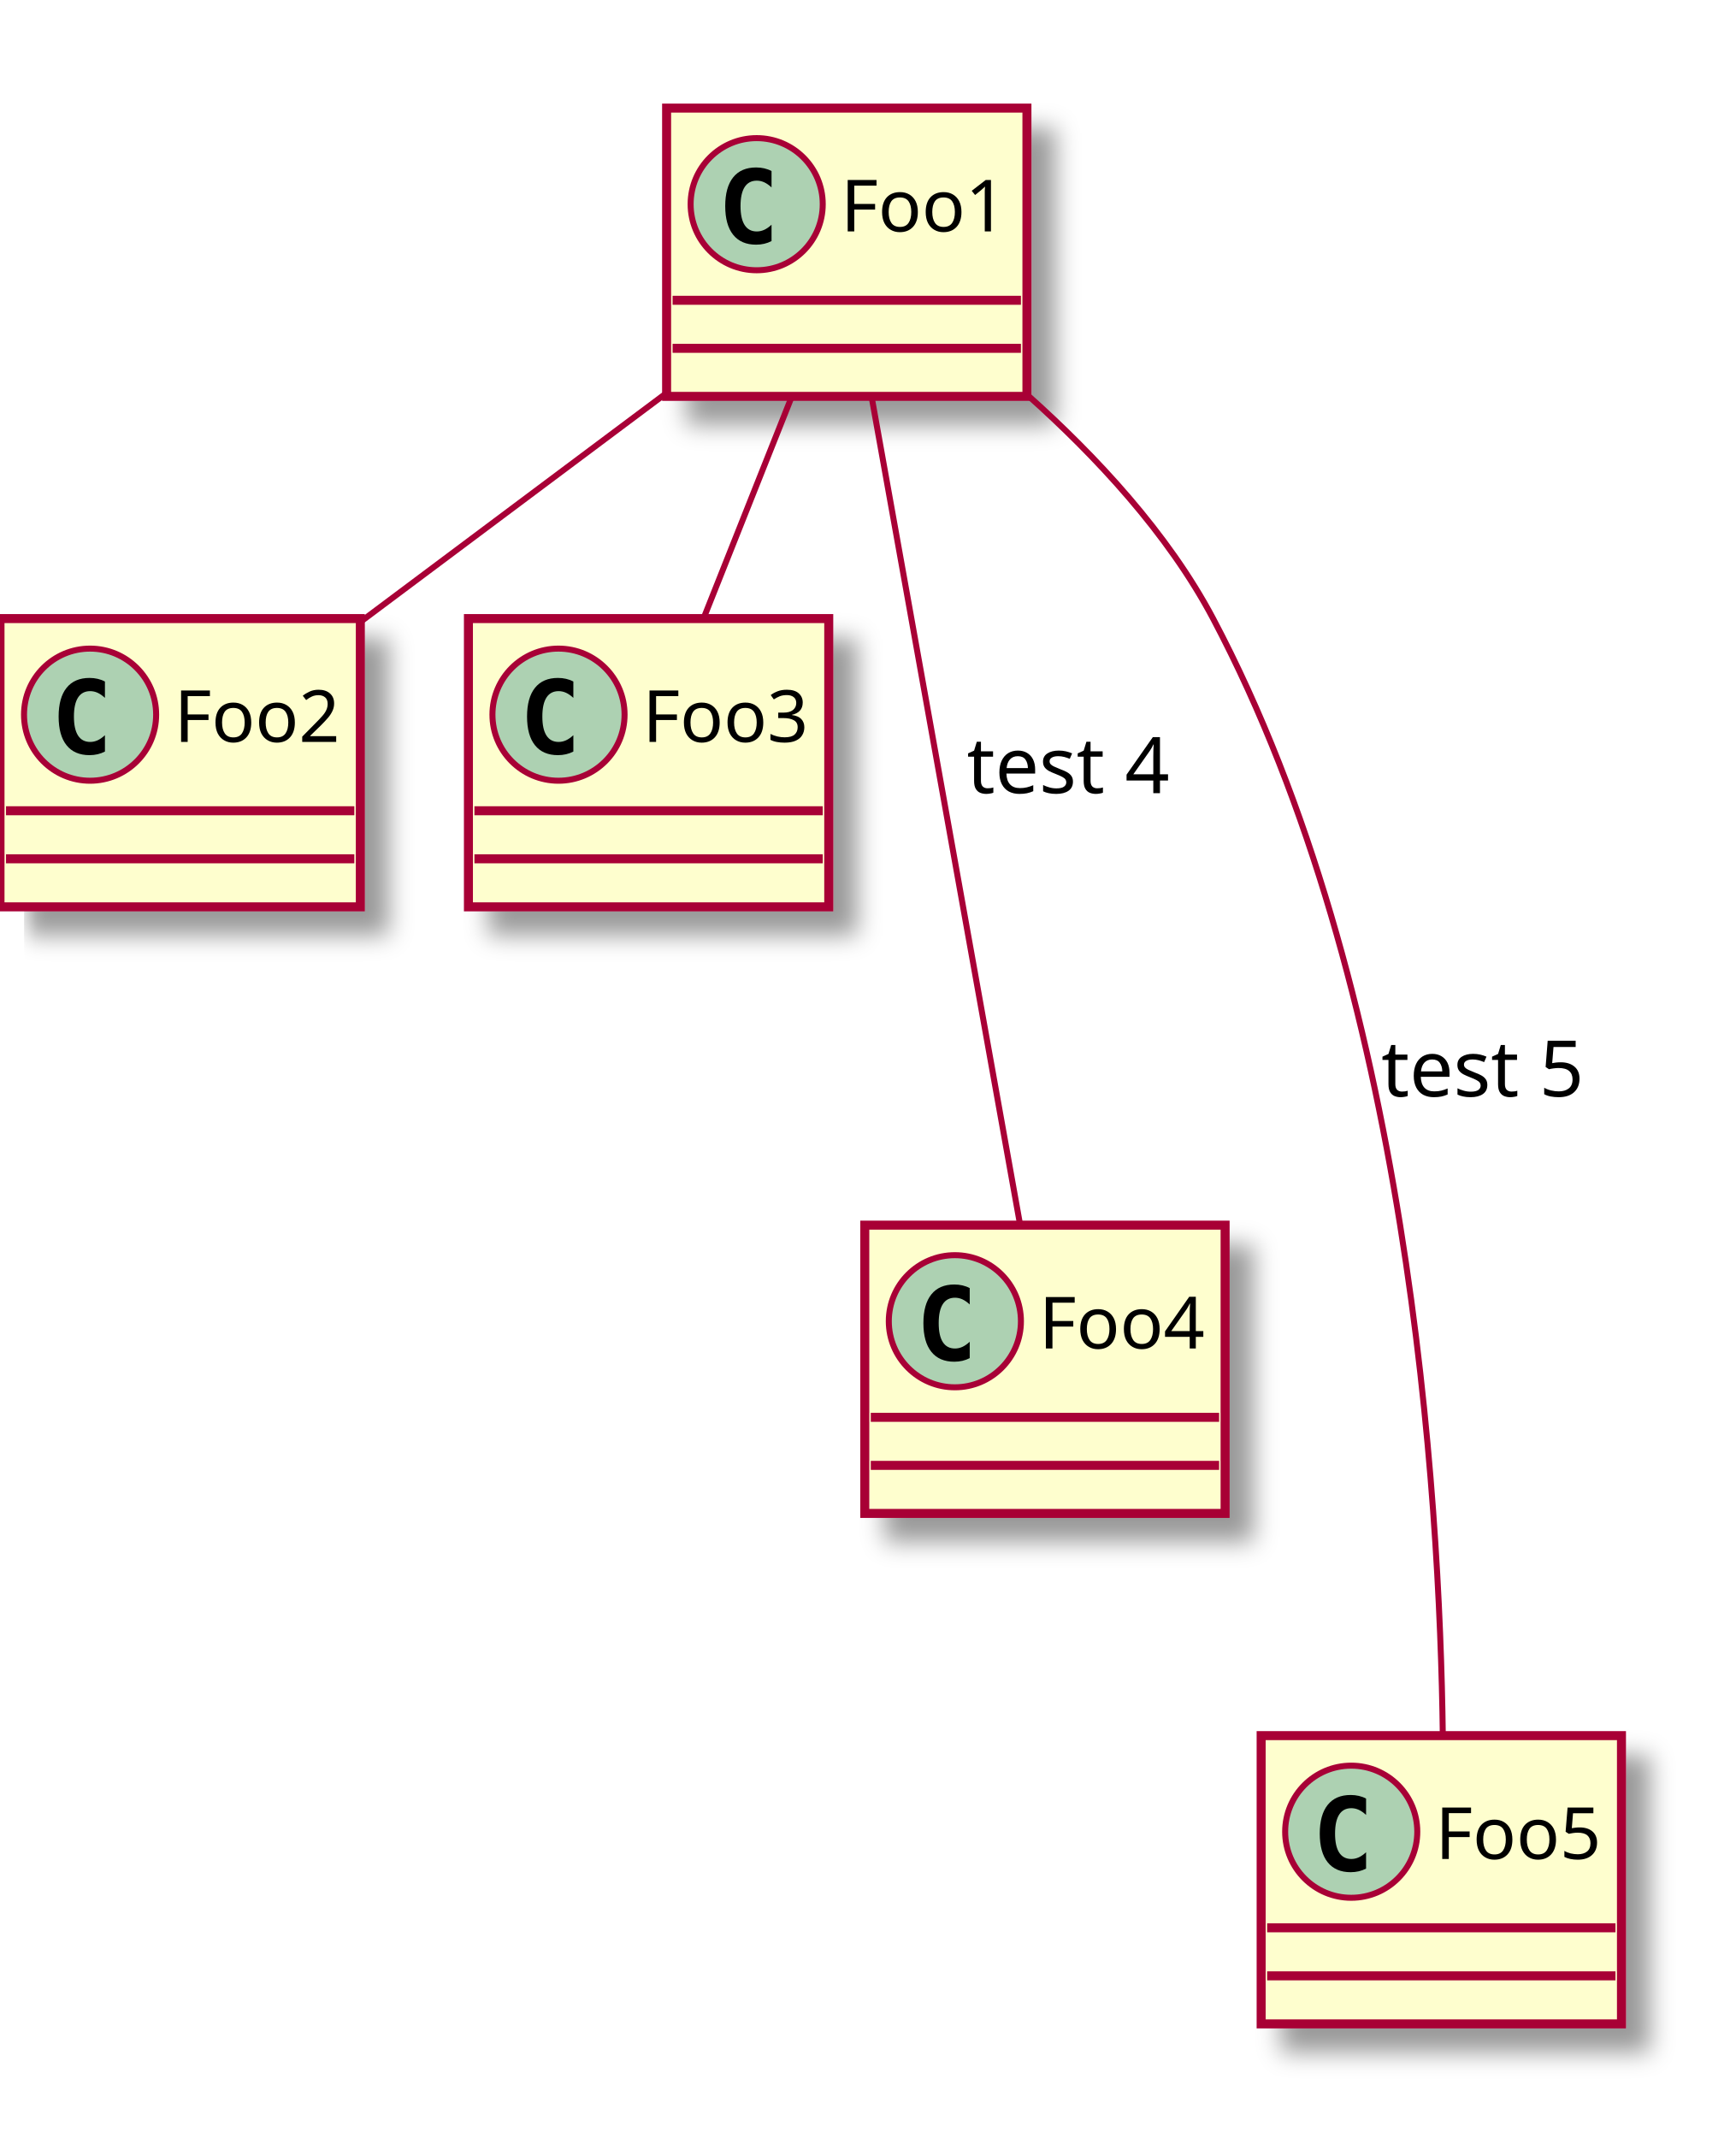
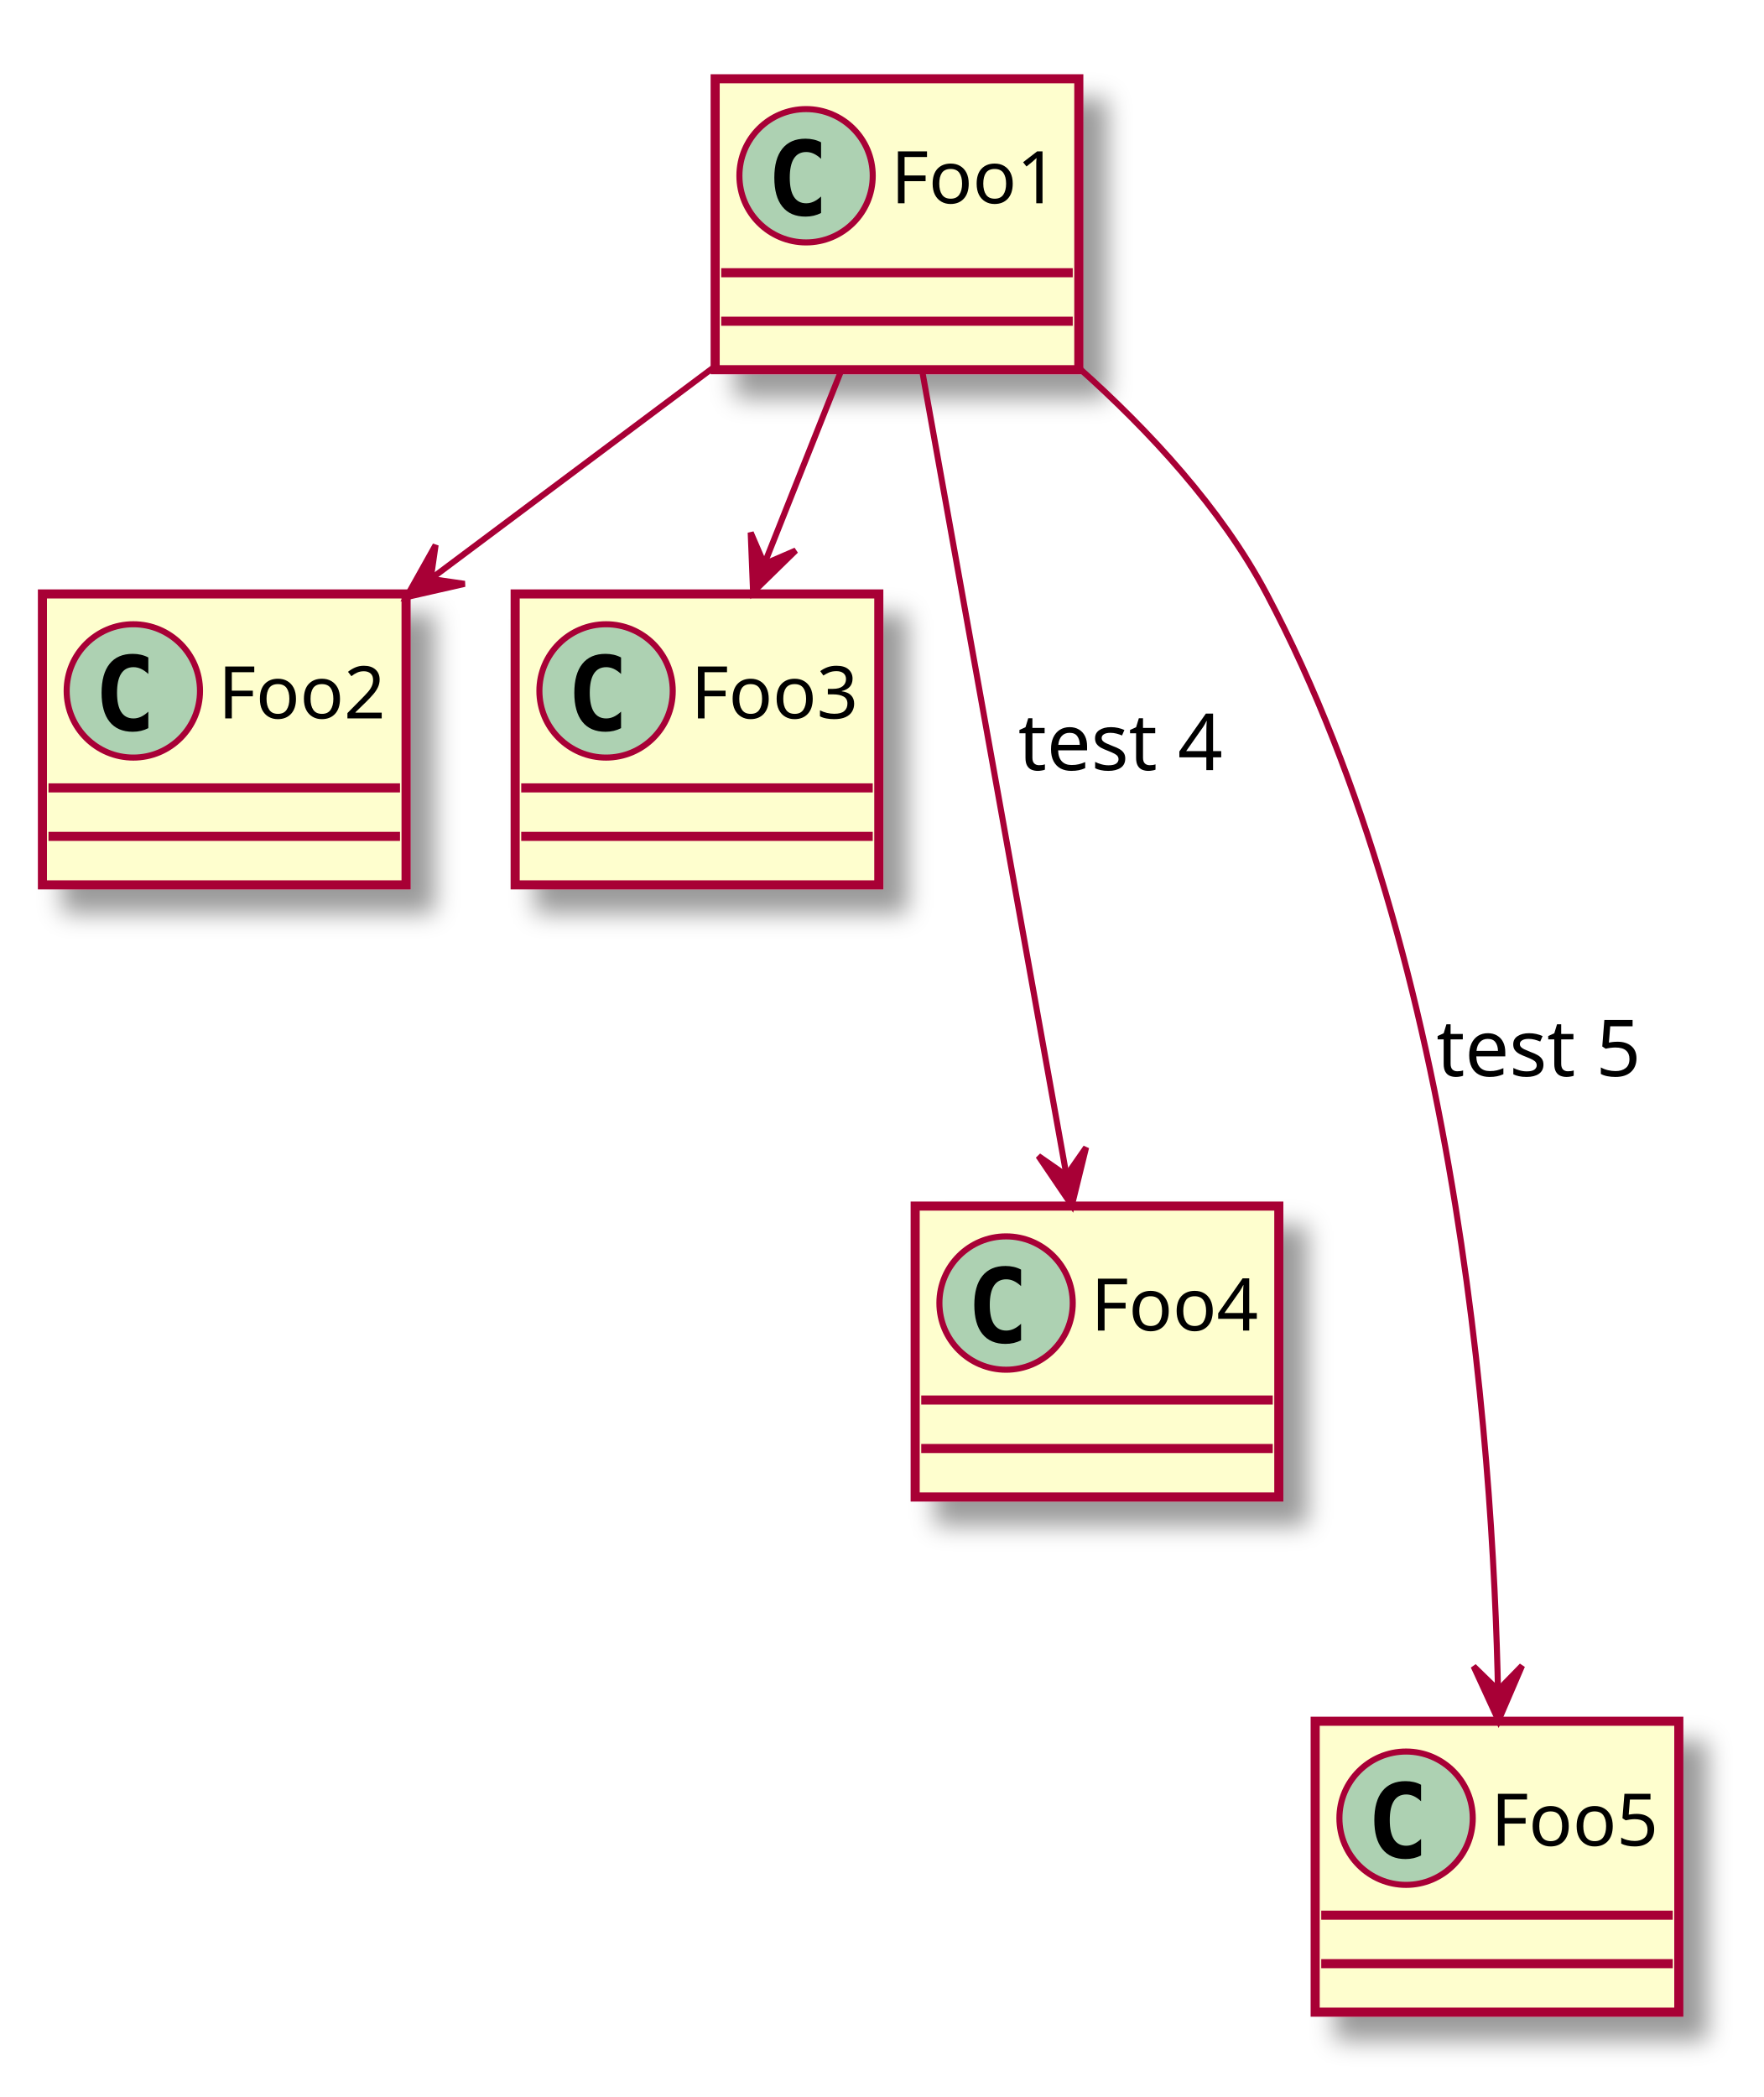
- <svg xmlns="http://www.w3.org/2000/svg" contentScriptType="application/ecmascript" contentStyleType="text/css" height="356px" preserveAspectRatio="none" style="width:289px;height:356px;" version="1.1" viewBox="0 0 289 356" width="289px" zoomAndPan="magnify">
+ <svg xmlns="http://www.w3.org/2000/svg" contentScriptType="application/ecmascript" contentStyleType="text/css" height="346px" preserveAspectRatio="none" style="width:291px;height:346px;background:#FFFFFF;" version="1.1" viewBox="0 0 291 346" width="291px" zoomAndPan="magnify">
  <defs>
-     <filter height="300%" id="f8ic8d7qintqp" width="300%" x="-1" y="-1">
+     <filter height="300%" id="fclxrgtue1bku" width="300%" x="-1" y="-1">
      <feGaussianBlur result="blurOut" stdDeviation="2.0" />
      <feColorMatrix in="blurOut" result="blurOut2" type="matrix" values="0 0 0 0 0 0 0 0 0 0 0 0 0 0 0 0 0 0 .4 0" />
      <feOffset dx="4.0" dy="4.0" in="blurOut2" result="blurOut3" />
      <feBlend in="SourceGraphic" in2="blurOut3" mode="normal" />
    </filter>
  </defs>
  <g>
-     <rect fill="#FEFECE" filter="url(#f8ic8d7qintqp)" height="48" id="Foo1" style="stroke: #A80036; stroke-width: 1.5;" width="60" x="111" y="18" />
-     <ellipse cx="126" cy="34" fill="#ADD1B2" rx="11" ry="11" style="stroke: #A80036; stroke-width: 1.0;" />
-     <path d="M128.473,40.143 Q127.892,40.442 127.253,40.591 Q126.614,40.741 125.908,40.741 Q123.401,40.741 122.082,39.089 Q120.762,37.437 120.762,34.316 Q120.762,31.186 122.082,29.535 Q123.401,27.883 125.908,27.883 Q126.614,27.883 127.261,28.032 Q127.909,28.182 128.473,28.48 L128.473,31.203 Q127.842,30.622 127.249,30.352 Q126.655,30.082 126.024,30.082 Q124.68,30.082 123.995,31.149 Q123.31,32.216 123.31,34.316 Q123.31,36.408 123.995,37.474 Q124.68,38.541 126.024,38.541 Q126.655,38.541 127.249,38.271 Q127.842,38.002 128.473,37.42 Z " />
-     <text fill="#000000" font-family="sans-serif" font-size="12" lengthAdjust="spacingAndGlyphs" textLength="28" x="140" y="38.535">Foo1</text>
-     <line style="stroke: #A80036; stroke-width: 1.5;" x1="112" x2="170" y1="50" y2="50" />
-     <line style="stroke: #A80036; stroke-width: 1.5;" x1="112" x2="170" y1="58" y2="58" />
-     <rect fill="#FEFECE" filter="url(#f8ic8d7qintqp)" height="48" id="Foo2" style="stroke: #A80036; stroke-width: 1.5;" width="60" x="0" y="103" />
-     <ellipse cx="15" cy="119" fill="#ADD1B2" rx="11" ry="11" style="stroke: #A80036; stroke-width: 1.0;" />
-     <path d="M17.473,125.143 Q16.892,125.442 16.253,125.591 Q15.614,125.741 14.908,125.741 Q12.401,125.741 11.082,124.089 Q9.762,122.437 9.762,119.316 Q9.762,116.186 11.082,114.535 Q12.401,112.883 14.908,112.883 Q15.614,112.883 16.261,113.032 Q16.909,113.182 17.473,113.481 L17.473,116.203 Q16.842,115.622 16.249,115.352 Q15.655,115.082 15.024,115.082 Q13.68,115.082 12.995,116.149 Q12.31,117.216 12.31,119.316 Q12.31,121.408 12.995,122.474 Q13.68,123.541 15.024,123.541 Q15.655,123.541 16.249,123.271 Q16.842,123.001 17.473,122.42 Z " />
-     <text fill="#000000" font-family="sans-serif" font-size="12" lengthAdjust="spacingAndGlyphs" textLength="28" x="29" y="123.535">Foo2</text>
-     <line style="stroke: #A80036; stroke-width: 1.5;" x1="1" x2="59" y1="135" y2="135" />
-     <line style="stroke: #A80036; stroke-width: 1.5;" x1="1" x2="59" y1="143" y2="143" />
-     <rect fill="#FEFECE" filter="url(#f8ic8d7qintqp)" height="48" id="Foo3" style="stroke: #A80036; stroke-width: 1.5;" width="60" x="78" y="103" />
-     <ellipse cx="93" cy="119" fill="#ADD1B2" rx="11" ry="11" style="stroke: #A80036; stroke-width: 1.0;" />
-     <path d="M95.473,125.143 Q94.892,125.442 94.253,125.591 Q93.614,125.741 92.908,125.741 Q90.401,125.741 89.082,124.089 Q87.762,122.437 87.762,119.316 Q87.762,116.186 89.082,114.535 Q90.401,112.883 92.908,112.883 Q93.614,112.883 94.261,113.032 Q94.909,113.182 95.473,113.481 L95.473,116.203 Q94.842,115.622 94.249,115.352 Q93.655,115.082 93.024,115.082 Q91.68,115.082 90.995,116.149 Q90.31,117.216 90.31,119.316 Q90.31,121.408 90.995,122.474 Q91.68,123.541 93.024,123.541 Q93.655,123.541 94.249,123.271 Q94.842,123.001 95.473,122.42 Z " />
-     <text fill="#000000" font-family="sans-serif" font-size="12" lengthAdjust="spacingAndGlyphs" textLength="28" x="107" y="123.535">Foo3</text>
-     <line style="stroke: #A80036; stroke-width: 1.5;" x1="79" x2="137" y1="135" y2="135" />
-     <line style="stroke: #A80036; stroke-width: 1.5;" x1="79" x2="137" y1="143" y2="143" />
-     <rect fill="#FEFECE" filter="url(#f8ic8d7qintqp)" height="48" id="Foo4" style="stroke: #A80036; stroke-width: 1.5;" width="60" x="144" y="204" />
-     <ellipse cx="159" cy="220" fill="#ADD1B2" rx="11" ry="11" style="stroke: #A80036; stroke-width: 1.0;" />
-     <path d="M161.473,226.143 Q160.892,226.442 160.253,226.591 Q159.614,226.741 158.908,226.741 Q156.401,226.741 155.082,225.089 Q153.762,223.437 153.762,220.316 Q153.762,217.186 155.082,215.535 Q156.401,213.883 158.908,213.883 Q159.614,213.883 160.261,214.032 Q160.909,214.182 161.473,214.481 L161.473,217.203 Q160.842,216.622 160.249,216.352 Q159.655,216.083 159.024,216.083 Q157.68,216.083 156.995,217.149 Q156.31,218.216 156.31,220.316 Q156.31,222.408 156.995,223.474 Q157.68,224.541 159.024,224.541 Q159.655,224.541 160.249,224.271 Q160.842,224.001 161.473,223.42 Z " />
-     <text fill="#000000" font-family="sans-serif" font-size="12" lengthAdjust="spacingAndGlyphs" textLength="28" x="173" y="224.535">Foo4</text>
-     <line style="stroke: #A80036; stroke-width: 1.5;" x1="145" x2="203" y1="236" y2="236" />
-     <line style="stroke: #A80036; stroke-width: 1.5;" x1="145" x2="203" y1="244" y2="244" />
-     <rect fill="#FEFECE" filter="url(#f8ic8d7qintqp)" height="48" id="Foo5" style="stroke: #A80036; stroke-width: 1.5;" width="60" x="210" y="289" />
-     <ellipse cx="225" cy="305" fill="#ADD1B2" rx="11" ry="11" style="stroke: #A80036; stroke-width: 1.0;" />
-     <path d="M227.473,311.143 Q226.892,311.442 226.253,311.591 Q225.614,311.741 224.908,311.741 Q222.401,311.741 221.082,310.089 Q219.762,308.437 219.762,305.316 Q219.762,302.187 221.082,300.535 Q222.401,298.883 224.908,298.883 Q225.614,298.883 226.261,299.032 Q226.909,299.182 227.473,299.481 L227.473,302.203 Q226.842,301.622 226.249,301.352 Q225.655,301.082 225.024,301.082 Q223.68,301.082 222.995,302.149 Q222.31,303.216 222.31,305.316 Q222.31,307.408 222.995,308.474 Q223.68,309.541 225.024,309.541 Q225.655,309.541 226.249,309.271 Q226.842,309.002 227.473,308.42 Z " />
-     <text fill="#000000" font-family="sans-serif" font-size="12" lengthAdjust="spacingAndGlyphs" textLength="28" x="239" y="309.535">Foo5</text>
-     <line style="stroke: #A80036; stroke-width: 1.5;" x1="211" x2="269" y1="321" y2="321" />
-     <line style="stroke: #A80036; stroke-width: 1.5;" x1="211" x2="269" y1="329" y2="329" />
-     <path d="M110.962,65.461 C95.167,77.271 75.86,91.708 60.062,103.521 " fill="none" style="stroke: #A80036; stroke-width: 1.0;" />
-     <path d="M131.808,66.12 C127.269,77.536 121.805,91.278 117.257,102.716 " fill="none" style="stroke: #A80036; stroke-width: 1.0;" />
-     <path d="M145.179,66.304 C151.527,101.697 163.527,168.605 169.855,203.886 " fill="none" style="stroke: #A80036; stroke-width: 1.0;" />
-     <text fill="#000000" font-family="sans-serif" font-size="13" lengthAdjust="spacingAndGlyphs" textLength="36" x="161" y="132.068">test 4</text>
-     <path d="M171.066,65.756 C182.466,75.926 194.496,88.82 202,103 C234.518,164.444 239.751,248.717 240.25,288.887 " fill="none" style="stroke: #A80036; stroke-width: 1.0;" />
-     <text fill="#000000" font-family="sans-serif" font-size="13" lengthAdjust="spacingAndGlyphs" textLength="36" x="230" y="182.568">test 5</text>
+     <rect codeLine="4" fill="#FEFECE" filter="url(#fclxrgtue1bku)" height="48" id="Foo1" style="stroke:#A80036;stroke-width:1.5;" width="60" x="118" y="13" />
+     <ellipse cx="133" cy="29" fill="#ADD1B2" rx="11" ry="11" style="stroke:#A80036;stroke-width:1.0;" />
+     <path d="M135.473,35.143 Q134.892,35.442 134.253,35.591 Q133.614,35.741 132.908,35.741 Q130.401,35.741 129.082,34.089 Q127.762,32.437 127.762,29.316 Q127.762,26.186 129.082,24.535 Q130.401,22.883 132.908,22.883 Q133.614,22.883 134.261,23.032 Q134.909,23.182 135.473,23.48 L135.473,26.203 Q134.842,25.622 134.249,25.352 Q133.655,25.082 133.024,25.082 Q131.68,25.082 130.995,26.149 Q130.31,27.216 130.31,29.316 Q130.31,31.408 130.995,32.474 Q131.68,33.541 133.024,33.541 Q133.655,33.541 134.249,33.271 Q134.842,33.002 135.473,32.42 Z " fill="#000000" />
+     <text fill="#000000" font-family="sans-serif" font-size="12" lengthAdjust="spacing" textLength="28" x="147" y="33.535">Foo1</text>
+     <line style="stroke:#A80036;stroke-width:1.5;" x1="119" x2="177" y1="45" y2="45" />
+     <line style="stroke:#A80036;stroke-width:1.5;" x1="119" x2="177" y1="53" y2="53" />
+     <rect fill="#FEFECE" filter="url(#fclxrgtue1bku)" height="48" id="Foo2" style="stroke:#A80036;stroke-width:1.5;" width="60" x="7" y="98" />
+     <ellipse cx="22" cy="114" fill="#ADD1B2" rx="11" ry="11" style="stroke:#A80036;stroke-width:1.0;" />
+     <path d="M24.473,120.143 Q23.892,120.442 23.253,120.591 Q22.614,120.741 21.908,120.741 Q19.401,120.741 18.081,119.089 Q16.762,117.437 16.762,114.316 Q16.762,111.186 18.081,109.535 Q19.401,107.883 21.908,107.883 Q22.614,107.883 23.261,108.032 Q23.909,108.182 24.473,108.481 L24.473,111.203 Q23.842,110.622 23.249,110.352 Q22.655,110.082 22.024,110.082 Q20.68,110.082 19.995,111.149 Q19.31,112.216 19.31,114.316 Q19.31,116.408 19.995,117.474 Q20.68,118.541 22.024,118.541 Q22.655,118.541 23.249,118.271 Q23.842,118.001 24.473,117.42 Z " fill="#000000" />
+     <text fill="#000000" font-family="sans-serif" font-size="12" lengthAdjust="spacing" textLength="28" x="36" y="118.535">Foo2</text>
+     <line style="stroke:#A80036;stroke-width:1.5;" x1="8" x2="66" y1="130" y2="130" />
+     <line style="stroke:#A80036;stroke-width:1.5;" x1="8" x2="66" y1="138" y2="138" />
+     <rect fill="#FEFECE" filter="url(#fclxrgtue1bku)" height="48" id="Foo3" style="stroke:#A80036;stroke-width:1.5;" width="60" x="85" y="98" />
+     <ellipse cx="100" cy="114" fill="#ADD1B2" rx="11" ry="11" style="stroke:#A80036;stroke-width:1.0;" />
+     <path d="M102.473,120.143 Q101.892,120.442 101.253,120.591 Q100.614,120.741 99.908,120.741 Q97.401,120.741 96.082,119.089 Q94.762,117.437 94.762,114.316 Q94.762,111.186 96.082,109.535 Q97.401,107.883 99.908,107.883 Q100.614,107.883 101.261,108.032 Q101.909,108.182 102.473,108.481 L102.473,111.203 Q101.842,110.622 101.249,110.352 Q100.655,110.082 100.024,110.082 Q98.68,110.082 97.995,111.149 Q97.31,112.216 97.31,114.316 Q97.31,116.408 97.995,117.474 Q98.68,118.541 100.024,118.541 Q100.655,118.541 101.249,118.271 Q101.842,118.001 102.473,117.42 Z " fill="#000000" />
+     <text fill="#000000" font-family="sans-serif" font-size="12" lengthAdjust="spacing" textLength="28" x="114" y="118.535">Foo3</text>
+     <line style="stroke:#A80036;stroke-width:1.5;" x1="86" x2="144" y1="130" y2="130" />
+     <line style="stroke:#A80036;stroke-width:1.5;" x1="86" x2="144" y1="138" y2="138" />
+     <rect fill="#FEFECE" filter="url(#fclxrgtue1bku)" height="48" id="Foo4" style="stroke:#A80036;stroke-width:1.5;" width="60" x="151" y="199" />
+     <ellipse cx="166" cy="215" fill="#ADD1B2" rx="11" ry="11" style="stroke:#A80036;stroke-width:1.0;" />
+     <path d="M168.473,221.143 Q167.892,221.442 167.253,221.591 Q166.614,221.741 165.908,221.741 Q163.401,221.741 162.082,220.089 Q160.762,218.437 160.762,215.316 Q160.762,212.186 162.082,210.535 Q163.401,208.883 165.908,208.883 Q166.614,208.883 167.261,209.032 Q167.909,209.182 168.473,209.481 L168.473,212.203 Q167.842,211.622 167.249,211.352 Q166.655,211.083 166.024,211.083 Q164.68,211.083 163.995,212.149 Q163.31,213.216 163.31,215.316 Q163.31,217.408 163.995,218.474 Q164.68,219.541 166.024,219.541 Q166.655,219.541 167.249,219.271 Q167.842,219.001 168.473,218.42 Z " fill="#000000" />
+     <text fill="#000000" font-family="sans-serif" font-size="12" lengthAdjust="spacing" textLength="28" x="180" y="219.535">Foo4</text>
+     <line style="stroke:#A80036;stroke-width:1.5;" x1="152" x2="210" y1="231" y2="231" />
+     <line style="stroke:#A80036;stroke-width:1.5;" x1="152" x2="210" y1="239" y2="239" />
+     <rect fill="#FEFECE" filter="url(#fclxrgtue1bku)" height="48" id="Foo5" style="stroke:#A80036;stroke-width:1.5;" width="60" x="217" y="284" />
+     <ellipse cx="232" cy="300" fill="#ADD1B2" rx="11" ry="11" style="stroke:#A80036;stroke-width:1.0;" />
+     <path d="M234.473,306.143 Q233.892,306.442 233.253,306.591 Q232.614,306.741 231.908,306.741 Q229.401,306.741 228.082,305.089 Q226.762,303.437 226.762,300.316 Q226.762,297.187 228.082,295.535 Q229.401,293.883 231.908,293.883 Q232.614,293.883 233.261,294.032 Q233.909,294.182 234.473,294.481 L234.473,297.203 Q233.842,296.622 233.249,296.352 Q232.655,296.082 232.024,296.082 Q230.68,296.082 229.995,297.149 Q229.31,298.216 229.31,300.316 Q229.31,302.408 229.995,303.474 Q230.68,304.541 232.024,304.541 Q232.655,304.541 233.249,304.271 Q233.842,304.002 234.473,303.42 Z " fill="#000000" />
+     <text fill="#000000" font-family="sans-serif" font-size="12" lengthAdjust="spacing" textLength="28" x="246" y="304.535">Foo5</text>
+     <line style="stroke:#A80036;stroke-width:1.5;" x1="218" x2="276" y1="316" y2="316" />
+     <line style="stroke:#A80036;stroke-width:1.5;" x1="218" x2="276" y1="324" y2="324" />
+     <path d="M117.962,60.461 C102.167,72.271 82.86,86.708 67.062,98.521 " fill="none" style="stroke:#A80036;stroke-width:1.0;" />
+     <polygon fill="#A80036" points="67.062,98.521,76.665,96.335,71.067,95.527,71.875,89.928,67.062,98.521" style="stroke:#A80036;stroke-width:1.0;" />
+     <path d="M138.808,61.12 C134.269,72.536 128.805,86.278 124.257,97.716 " fill="none" style="stroke:#A80036;stroke-width:1.0;" />
+     <polygon fill="#A80036" points="124.257,97.716,131.3,90.831,126.105,93.07,123.866,87.875,124.257,97.716" style="stroke:#A80036;stroke-width:1.0;" />
+     <path d="M152.179,61.304 C158.527,96.697 170.527,163.605 176.855,198.886 " fill="none" style="stroke:#A80036;stroke-width:1.0;" />
+     <polygon fill="#A80036" points="176.855,198.886,179.203,189.321,175.972,193.964,171.328,190.733,176.855,198.886" style="stroke:#A80036;stroke-width:1.0;" />
+     <text fill="#000000" font-family="sans-serif" font-size="13" lengthAdjust="spacing" textLength="36" x="168" y="127.068">test 4</text>
+     <path d="M178.066,60.756 C189.466,70.926 201.496,83.82 209,98 C241.518,159.444 246.751,243.717 247.25,283.887 " fill="none" style="stroke:#A80036;stroke-width:1.0;" />
+     <polygon fill="#A80036" points="247.25,283.887,251.138,274.838,247.188,278.887,243.138,274.937,247.25,283.887" style="stroke:#A80036;stroke-width:1.0;" />
+     <text fill="#000000" font-family="sans-serif" font-size="13" lengthAdjust="spacing" textLength="36" x="237" y="177.568">test 5</text>
  </g>
</svg>
